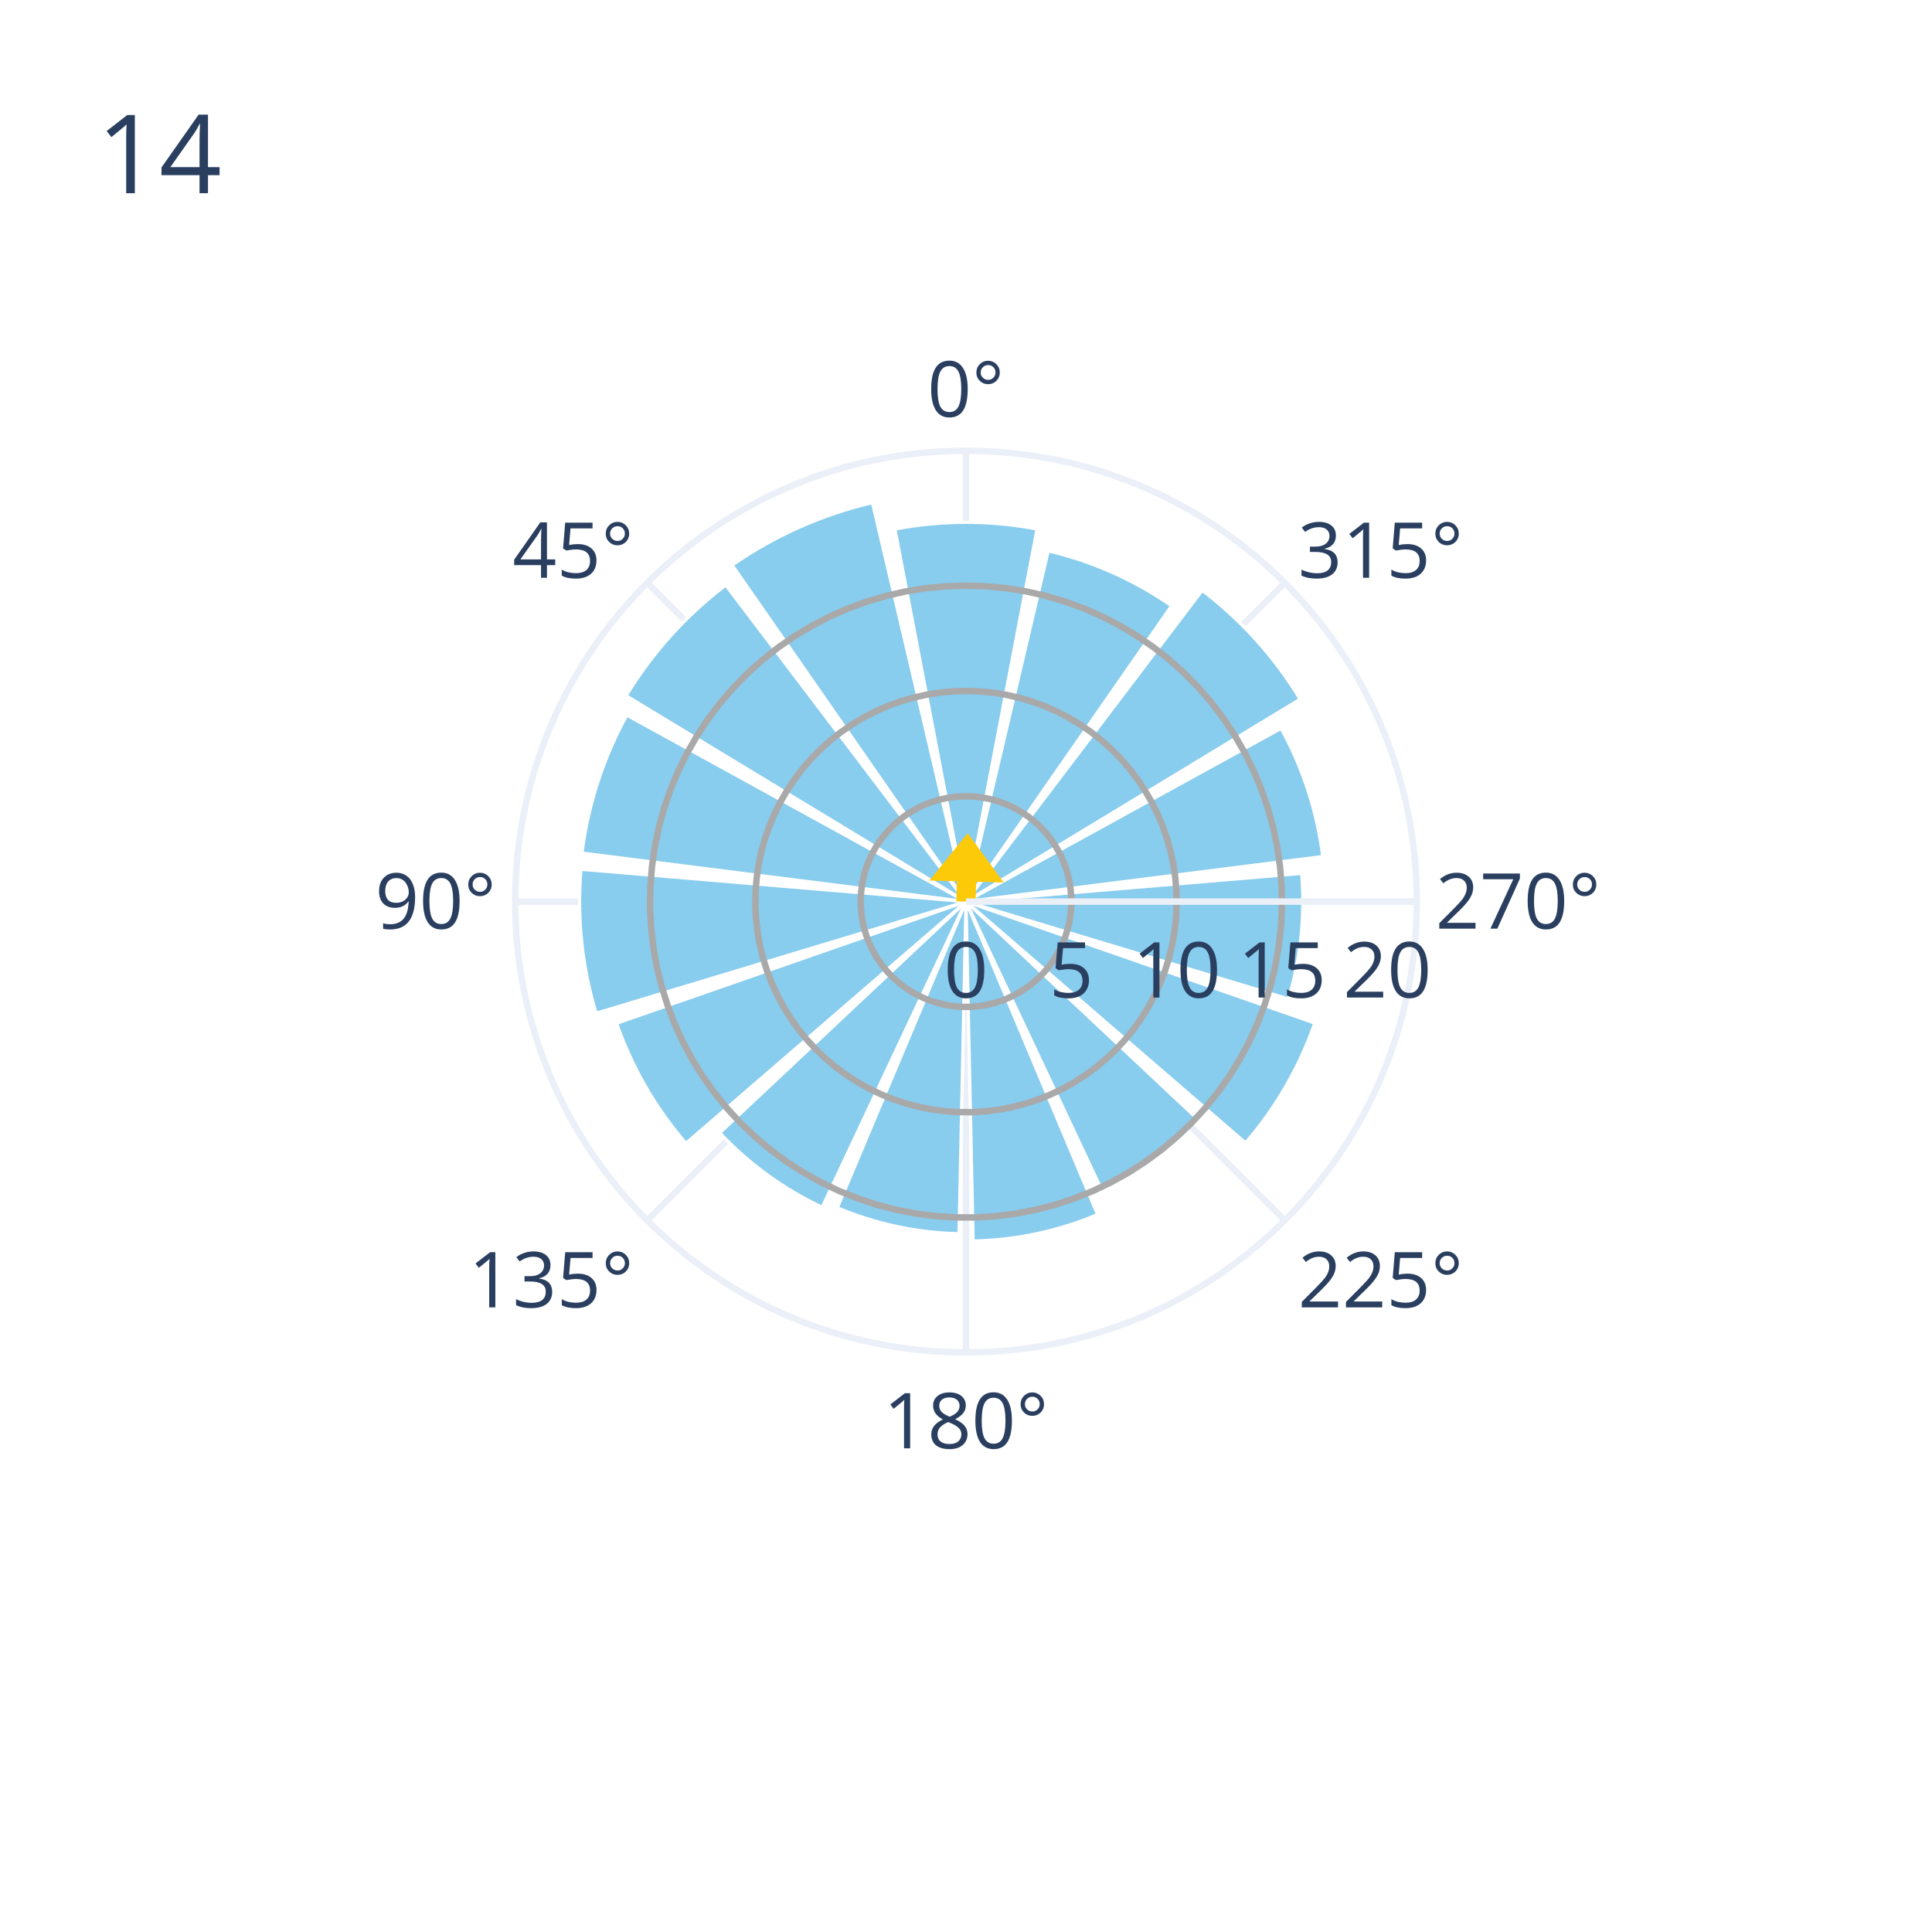
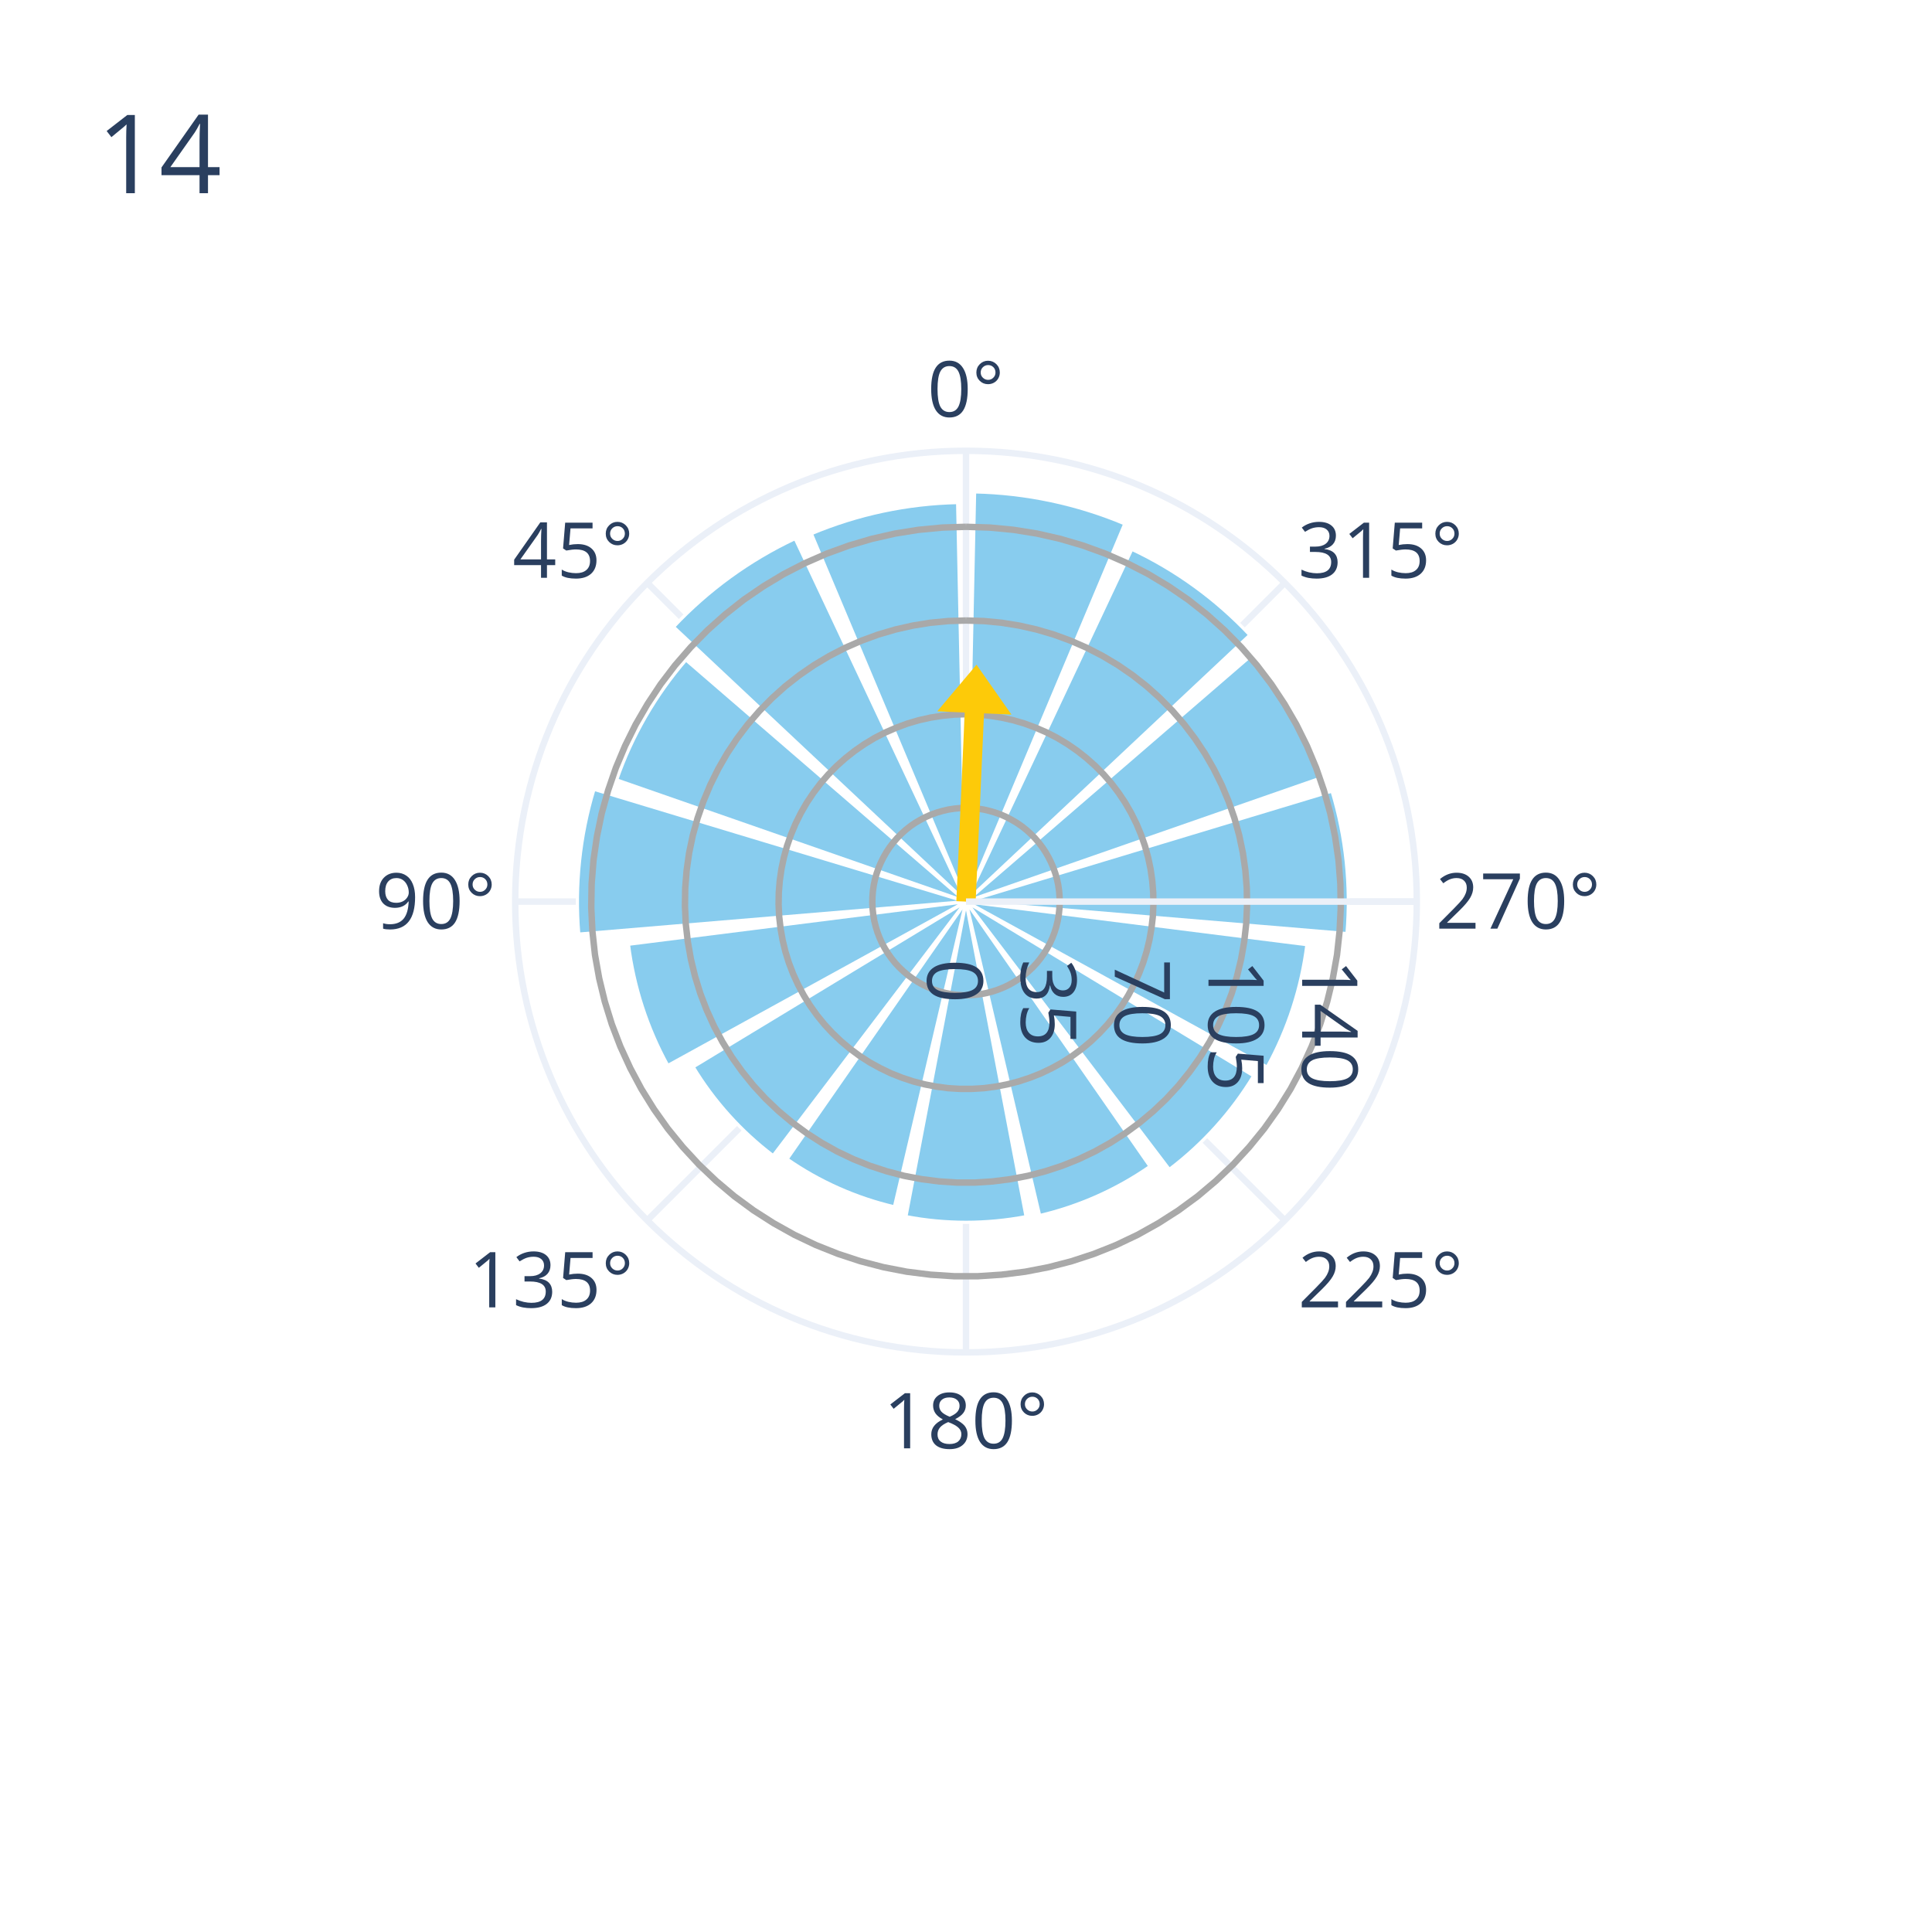
<svg xmlns="http://www.w3.org/2000/svg" class="main-svg" width="300" height="300" style="" viewBox="0 0 300 300">
  <rect x="0" y="0" width="300" height="300" style="fill: rgb(255, 255, 255); fill-opacity: 1;" />
-   <defs id="defs-fab7a7">
+   <defs id="defs-06d5df">
    <g class="clips">
-       <clipPath id="clipfab7a7polar-for-traces">
+       <clipPath id="clip06d5dfpolar-for-traces">
        <path d="M70,0A70,70 0,1,0 -70,-8.572527594031473e-15A70,70 0,1,0 70,1.7145055188062946e-14Z" transform="translate(70,70)" />
      </clipPath>
    </g>
    <g class="gradients" />
    <g class="patterns" />
  </defs>
  <g class="bglayer" />
  <g class="layer-below">
    <g class="imagelayer" />
    <g class="shapelayer" />
  </g>
  <g class="cartesianlayer" />
  <g class="polarlayer">
    <g class="polar">
      <g class="polarsublayer draglayer" />
      <g class="polarsublayer plotbg">
        <path d="M70,0A70,70 0,1,0 -70,-8.572527594031473e-15A70,70 0,1,0 70,1.7145055188062946e-14Z" transform="translate(150,140)" style="fill: rgb(255, 255, 255); fill-opacity: 1;" />
      </g>
      <g class="polarsublayer backplot">
        <g class="maplayer" />
      </g>
      <g class="polarsublayer angular-grid" style="fill: none;">
        <path class="angularaxisgrid" d="M150,140L150,70" style="stroke: rgb(235, 240, 248); stroke-opacity: 1; stroke-width: 1px;" />
        <path class="angularaxisgrid" d="M150,140L100.503,90.503" style="stroke: rgb(235, 240, 248); stroke-opacity: 1; stroke-width: 1px;" />
        <path class="angularaxisgrid" d="M150,140L80,140" style="stroke: rgb(235, 240, 248); stroke-opacity: 1; stroke-width: 1px;" />
        <path class="angularaxisgrid" d="M150,140L100.503,189.497" style="stroke: rgb(235, 240, 248); stroke-opacity: 1; stroke-width: 1px;" />
        <path class="angularaxisgrid" d="M150,140L150,210" style="stroke: rgb(235, 240, 248); stroke-opacity: 1; stroke-width: 1px;" />
        <path class="angularaxisgrid" d="M150,140L199.497,189.497" style="stroke: rgb(235, 240, 248); stroke-opacity: 1; stroke-width: 1px;" />
        <path class="angularaxisgrid" d="M150,140L220,140" style="stroke: rgb(235, 240, 248); stroke-opacity: 1; stroke-width: 1px;" />
        <path class="angularaxisgrid" d="M150,140L199.497,90.503" style="stroke: rgb(235, 240, 248); stroke-opacity: 1; stroke-width: 1px;" />
      </g>
      <g class="polarsublayer radial-grid" display="none" style="fill: none;" />
      <g class="polarsublayer frontplot" transform="translate(80,70)">
        <g class="barlayer">
-           <g class="trace bars" clip-path="url(#clipfab7a7polar-for-traces)" style="opacity: 1;">
+           <g class="trace bars" clip-path="url(#clip06d5dfpolar-for-traces)" style="opacity: 1;">
            <g class="points">
              <g class="point" style="vector-effect: none; stroke-miterlimit: 2;">
-                 <path d="M70,70L125.399,63.002A55.839,55.839 0,0,0 118.932,43.099L70,70A0,0 0,0,1 70,70Z" style="opacity: 1; stroke-width: 0.5px; fill: rgb(136, 204, 238); fill-opacity: 1; stroke: rgb(255, 255, 255); stroke-opacity: 1;" />
-               </g>
-               <g class="point" style="vector-effect: none; stroke-miterlimit: 2;">
-                 <path d="M70,70L50.012,117.55A51.58,51.58 0,0,0 68.92,121.569L70,70A0,0 0,0,1 70,70Z" style="opacity: 1; stroke-width: 0.5px; fill: rgb(136, 204, 238); fill-opacity: 1; stroke: rgb(255, 255, 255); stroke-opacity: 1;" />
-               </g>
-               <g class="point" style="vector-effect: none; stroke-miterlimit: 2;">
-                 <path d="M70,70L32.695,20.853A61.702,61.702 0,0,0 17.223,38.037L70,70A0,0 0,0,1 70,70Z" style="opacity: 1; stroke-width: 0.5px; fill: rgb(136, 204, 238); fill-opacity: 1; stroke: rgb(255, 255, 255); stroke-opacity: 1;" />
-               </g>
-               <g class="point" style="vector-effect: none; stroke-miterlimit: 2;">
-                 <path d="M70,70L55.469,8.045A63.636,63.636 0,0,0 33.682,17.745L70,70A0,0 0,0,1 70,70Z" style="opacity: 1; stroke-width: 0.5px; fill: rgb(136, 204, 238); fill-opacity: 1; stroke: rgb(255, 255, 255); stroke-opacity: 1;" />
-               </g>
-               <g class="point" style="vector-effect: none; stroke-miterlimit: 2;">
-                 <path d="M70,70L90.866,114.342A49.006,49.006 0,0,0 105.724,103.547L70,70A0,0 0,0,1 70,70Z" style="opacity: 1; stroke-width: 0.5px; fill: rgb(136, 204, 238); fill-opacity: 1; stroke: rgb(255, 255, 255); stroke-opacity: 1;" />
-               </g>
-               <g class="point" style="vector-effect: none; stroke-miterlimit: 2;">
-                 <path d="M70,70L31.757,105.912A52.461,52.461 0,0,0 47.663,117.469L70,70A0,0 0,0,1 70,70Z" style="opacity: 1; stroke-width: 0.5px; fill: rgb(136, 204, 238); fill-opacity: 1; stroke: rgb(255, 255, 255); stroke-opacity: 1;" />
-               </g>
-               <g class="point" style="vector-effect: none; stroke-miterlimit: 2;">
-                 <path d="M70,70L15.746,88.893A57.449,57.449 0,0,0 26.511,107.539L70,70A0,0 0,0,1 70,70Z" style="opacity: 1; stroke-width: 0.5px; fill: rgb(136, 204, 238); fill-opacity: 1; stroke: rgb(255, 255, 255); stroke-opacity: 1;" />
-               </g>
-               <g class="point" style="vector-effect: none; stroke-miterlimit: 2;">
-                 <path d="M70,70L101.924,24.067A55.937,55.937 0,0,0 82.773,15.541L70,70A0,0 0,0,1 70,70Z" style="opacity: 1; stroke-width: 0.5px; fill: rgb(136, 204, 238); fill-opacity: 1; stroke: rgb(255, 255, 255); stroke-opacity: 1;" />
-               </g>
-               <g class="point" style="vector-effect: none; stroke-miterlimit: 2;">
-                 <path d="M70,70L120.07,85.117A52.302,52.302 0,0,0 122.119,65.623L70,70A0,0 0,0,1 70,70Z" style="opacity: 1; stroke-width: 0.5px; fill: rgb(136, 204, 238); fill-opacity: 1; stroke: rgb(255, 255, 255); stroke-opacity: 1;" />
-               </g>
-               <g class="point" style="vector-effect: none; stroke-miterlimit: 2;">
-                 <path d="M70,70L81.036,12.145A58.898,58.898 0,0,0 58.964,12.145L70,70A0,0 0,0,1 70,70Z" style="opacity: 1; stroke-width: 0.5px; fill: rgb(136, 204, 238); fill-opacity: 1; stroke: rgb(255, 255, 255); stroke-opacity: 1;" />
-               </g>
-               <g class="point" style="vector-effect: none; stroke-miterlimit: 2;">
-                 <path d="M70,70L121.895,38.571A60.67,60.67 0,0,0 106.681,21.674L70,70A0,0 0,0,1 70,70Z" style="opacity: 1; stroke-width: 0.5px; fill: rgb(136, 204, 238); fill-opacity: 1; stroke: rgb(255, 255, 255); stroke-opacity: 1;" />
-               </g>
-               <g class="point" style="vector-effect: none; stroke-miterlimit: 2;">
-                 <path d="M70,70L71.104,122.71A52.722,52.722 0,0,0 90.431,118.602L70,70A0,0 0,0,1 70,70Z" style="opacity: 1; stroke-width: 0.5px; fill: rgb(136, 204, 238); fill-opacity: 1; stroke: rgb(255, 255, 255); stroke-opacity: 1;" />
-               </g>
-               <g class="point" style="vector-effect: none; stroke-miterlimit: 2;">
-                 <path d="M70,70L113.414,107.474A57.351,57.351 0,0,0 124.161,88.861L70,70A0,0 0,0,1 70,70Z" style="opacity: 1; stroke-width: 0.5px; fill: rgb(136, 204, 238); fill-opacity: 1; stroke: rgb(255, 255, 255); stroke-opacity: 1;" />
-               </g>
-               <g class="point" style="vector-effect: none; stroke-miterlimit: 2;">
-                 <path d="M70,70L10.21,64.979A60,60 0,0,0 12.561,87.342L70,70A0,0 0,0,1 70,70Z" style="opacity: 1; stroke-width: 0.5px; fill: rgb(136, 204, 238); fill-opacity: 1; stroke: rgb(255, 255, 255); stroke-opacity: 1;" />
-               </g>
-               <g class="point" style="vector-effect: none; stroke-miterlimit: 2;">
-                 <path d="M70,70L17.329,41.044A60.106,60.106 0,0,0 10.368,62.467L70,70A0,0 0,0,1 70,70Z" style="opacity: 1; stroke-width: 0.5px; fill: rgb(136, 204, 238); fill-opacity: 1; stroke: rgb(255, 255, 255); stroke-opacity: 1;" />
+                 <path d="M70,70L124.846,50.9A58.077,58.077 0,0,0 113.964,32.051L70,70A0,0 0,0,1 70,70Z" style="opacity: 1; stroke-width: 0.5px; fill: rgb(136, 204, 238); fill-opacity: 1; stroke: rgb(255, 255, 255); stroke-opacity: 1;" />
+               </g>
+               <g class="point" style="vector-effect: none; stroke-miterlimit: 2;">
+                 <path d="M70,70L17.577,76.623A52.84,52.84 0,0,0 23.696,95.456L70,70A0,0 0,0,1 70,70Z" style="opacity: 1; stroke-width: 0.5px; fill: rgb(136, 204, 238); fill-opacity: 1; stroke: rgb(255, 255, 255); stroke-opacity: 1;" />
+               </g>
+               <g class="point" style="vector-effect: none; stroke-miterlimit: 2;">
+                 <path d="M70,70L68.702,8.037A61.976,61.976 0,0,0 45.983,12.866L70,70A0,0 0,0,1 70,70Z" style="opacity: 1; stroke-width: 0.5px; fill: rgb(136, 204, 238); fill-opacity: 1; stroke: rgb(255, 255, 255); stroke-opacity: 1;" />
+               </g>
+               <g class="point" style="vector-effect: none; stroke-miterlimit: 2;">
+                 <path d="M70,70L26.514,32.464A57.445,57.445 0,0,0 15.75,51.108L70,70A0,0 0,0,1 70,70Z" style="opacity: 1; stroke-width: 0.5px; fill: rgb(136, 204, 238); fill-opacity: 1; stroke: rgb(255, 255, 255); stroke-opacity: 1;" />
+               </g>
+               <g class="point" style="vector-effect: none; stroke-miterlimit: 2;">
+                 <path d="M70,70L114.079,28.607A60.467,60.467 0,0,0 95.746,15.287L70,70A0,0 0,0,1 70,70Z" style="opacity: 1; stroke-width: 0.5px; fill: rgb(136, 204, 238); fill-opacity: 1; stroke: rgb(255, 255, 255); stroke-opacity: 1;" />
+               </g>
+               <g class="point" style="vector-effect: none; stroke-miterlimit: 2;">
+                 <path d="M70,70L101.571,111.594A52.219,52.219 0,0,0 114.666,97.051L70,70A0,0 0,0,1 70,70Z" style="opacity: 1; stroke-width: 0.5px; fill: rgb(136, 204, 238); fill-opacity: 1; stroke: rgb(255, 255, 255); stroke-opacity: 1;" />
+               </g>
+               <g class="point" style="vector-effect: none; stroke-miterlimit: 2;">
+                 <path d="M70,70L116.761,95.707A53.361,53.361 0,0,0 122.94,76.688L70,70A0,0 0,0,1 70,70Z" style="opacity: 1; stroke-width: 0.5px; fill: rgb(136, 204, 238); fill-opacity: 1; stroke: rgb(255, 255, 255); stroke-opacity: 1;" />
+               </g>
+               <g class="point" style="vector-effect: none; stroke-miterlimit: 2;">
+                 <path d="M70,70L60.668,118.92A49.803,49.803 0,0,0 79.332,118.92L70,70A0,0 0,0,1 70,70Z" style="opacity: 1; stroke-width: 0.5px; fill: rgb(136, 204, 238); fill-opacity: 1; stroke: rgb(255, 255, 255); stroke-opacity: 1;" />
+               </g>
+               <g class="point" style="vector-effect: none; stroke-miterlimit: 2;">
+                 <path d="M70,70L81.435,118.753A50.076,50.076 0,0,0 98.579,111.12L70,70A0,0 0,0,1 70,70Z" style="opacity: 1; stroke-width: 0.5px; fill: rgb(136, 204, 238); fill-opacity: 1; stroke: rgb(255, 255, 255); stroke-opacity: 1;" />
+               </g>
+               <g class="point" style="vector-effect: none; stroke-miterlimit: 2;">
+                 <path d="M70,70L12.233,52.559A60.343,60.343 0,0,0 9.869,75.049L70,70A0,0 0,0,1 70,70Z" style="opacity: 1; stroke-width: 0.5px; fill: rgb(136, 204, 238); fill-opacity: 1; stroke: rgb(255, 255, 255); stroke-opacity: 1;" />
+               </g>
+               <g class="point" style="vector-effect: none; stroke-miterlimit: 2;">
+                 <path d="M70,70L129.161,74.968A59.369,59.369 0,0,0 126.835,52.84L70,70A0,0 0,0,1 70,70Z" style="opacity: 1; stroke-width: 0.5px; fill: rgb(136, 204, 238); fill-opacity: 1; stroke: rgb(255, 255, 255); stroke-opacity: 1;" />
+               </g>
+               <g class="point" style="vector-effect: none; stroke-miterlimit: 2;">
+                 <path d="M70,70L94.66,11.336A63.636,63.636 0,0,0 71.333,6.378L70,70A0,0 0,0,1 70,70Z" style="opacity: 1; stroke-width: 0.5px; fill: rgb(136, 204, 238); fill-opacity: 1; stroke: rgb(255, 255, 255); stroke-opacity: 1;" />
+               </g>
+               <g class="point" style="vector-effect: none; stroke-miterlimit: 2;">
+                 <path d="M70,70L42.212,109.981A48.69,48.69 0,0,0 58.882,117.403L70,70A0,0 0,0,1 70,70Z" style="opacity: 1; stroke-width: 0.5px; fill: rgb(136, 204, 238); fill-opacity: 1; stroke: rgb(255, 255, 255); stroke-opacity: 1;" />
+               </g>
+               <g class="point" style="vector-effect: none; stroke-miterlimit: 2;">
+                 <path d="M70,70L27.63,95.66A49.534,49.534 0,0,0 40.052,109.455L70,70A0,0 0,0,1 70,70Z" style="opacity: 1; stroke-width: 0.5px; fill: rgb(136, 204, 238); fill-opacity: 1; stroke: rgb(255, 255, 255); stroke-opacity: 1;" />
+               </g>
+               <g class="point" style="vector-effect: none; stroke-miterlimit: 2;">
+                 <path d="M70,70L43.471,13.622A62.308,62.308 0,0,0 24.58,27.347L70,70A0,0 0,0,1 70,70Z" style="opacity: 1; stroke-width: 0.5px; fill: rgb(136, 204, 238); fill-opacity: 1; stroke: rgb(255, 255, 255); stroke-opacity: 1;" />
              </g>
            </g>
          </g>
        </g>
        <g class="scatterlayer">
-           <g class="trace scatter trace48e7c2" style="stroke-miterlimit: 2; opacity: 1;">
-             <g class="fills" clip-path="url(#clipfab7a7polar-for-traces)" />
-             <g class="errorbars" />
-             <g class="lines">
-               <path class="js-line" d="M70,70L70.14,64.38" clip-path="url(#clipfab7a7polar-for-traces)" style="vector-effect: none; fill: none; stroke: rgb(253, 202, 9); stroke-opacity: 1; stroke-width: 3px; opacity: 1;" />
-             </g>
-             <g class="points" clip-path="url(#clipfab7a7polar-for-traces)" />
-             <g class="text" clip-path="url(#clipfab7a7polar-for-traces)" />
-           </g>
-           <g class="trace scatter trace9f2490" style="stroke-miterlimit: 2; opacity: 1;">
-             <g class="fills" clip-path="url(#clipfab7a7polar-for-traces)" />
+           <g class="trace scatter trace14fa40" style="stroke-miterlimit: 2; opacity: 1;">
+             <g class="fills" clip-path="url(#clip06d5dfpolar-for-traces)" />
+             <g class="errorbars" />
+             <g class="lines">
+               <path class="js-line" d="M70,70L70,70L70,70L70,70L70,70L70,70L70,70L70,70L70,70L70,70L70,70L70,70L70,70L70,70L70,70L70,70L70,70L70,70L70,70L70,70L70,70L70,70L70,70L70,70L70,70L70,70L70,70L70,70L70,70L70,70L70,70L70,70L70,70L70,70L70,70L70,70L70,70L70,70L70,70L70,70L70,70L70,70L70,70L70,70L70,70L70,70L70,70L70,70L70,70L70,70L70,70L70,70L70,70L70,70L70,70L70,70L70,70L70,70L70,70L70,70L70,70L70,70L70,70L70,70L70,70L70,70L70,70L70,70L70,70L70,70L70,70L70,70L70,70L70,70L70,70L70,70L70,70L70,70L70,70L70,70L70,70L70,70L70,70L70,70L70,70L70,70L70,70L70,70L70,70L70,70L70,70L70,70L70,70L70,70L70,70L70,70L70,70L70,70L70,70L70,70" clip-path="url(#clip06d5dfpolar-for-traces)" style="vector-effect: none; fill: none; stroke: rgb(169, 169, 169); stroke-opacity: 1; stroke-width: 1px; opacity: 1;" />
+             </g>
+             <g class="points" clip-path="url(#clip06d5dfpolar-for-traces)" />
+             <g class="text" clip-path="url(#clip06d5dfpolar-for-traces)" />
+           </g>
+           <g class="trace scatter tracedb8e3a" style="stroke-miterlimit: 2; opacity: 1;">
+             <g class="fills" clip-path="url(#clip06d5dfpolar-for-traces)" />
+             <g class="errorbars" />
+             <g class="lines">
+               <path class="js-line" d="M70,55.45L69.08,55.48L68.16,55.57L67.25,55.71L66.35,55.92L65.46,56.18L64.59,56.49L63.75,56.86L62.93,57.29L62.13,57.76L61.37,58.28L60.65,58.85L59.96,59.47L59.31,60.13L58.71,60.83L58.15,61.56L57.64,62.33L57.18,63.13L56.77,63.96L56.41,64.81L56.11,65.68L55.86,66.57L55.67,67.47L55.54,68.39L55.47,69.31L55.45,70.23L55.5,71.15L55.6,72.07L55.76,72.98L55.98,73.88L56.25,74.76L56.58,75.62L56.96,76.46L57.4,77.27L57.89,78.06L58.42,78.81L59,79.53L59.63,80.21L60.3,80.84L61.01,81.44L61.75,81.98L62.53,82.48L63.33,82.93L64.17,83.33L65.02,83.67L65.9,83.96L66.79,84.19L67.7,84.37L68.62,84.48L69.54,84.54L70.46,84.54L71.38,84.48L72.3,84.37L73.21,84.19L74.1,83.96L74.98,83.67L75.83,83.33L76.67,82.93L77.47,82.48L78.25,81.98L78.99,81.44L79.7,80.84L80.37,80.21L81,79.53L81.58,78.81L82.11,78.06L82.6,77.27L83.04,76.46L83.42,75.62L83.75,74.76L84.02,73.88L84.24,72.98L84.4,72.07L84.5,71.15L84.55,70.23L84.53,69.31L84.46,68.39L84.33,67.47L84.14,66.57L83.89,65.68L83.59,64.81L83.23,63.96L82.82,63.13L82.36,62.33L81.85,61.56L81.29,60.83L80.69,60.13L80.04,59.47L79.35,58.85L78.63,58.28L77.87,57.76L77.07,57.29L76.25,56.86L75.41,56.49L74.54,56.18L73.65,55.92L72.75,55.71L71.84,55.57L70.92,55.48L70,55.45" clip-path="url(#clip06d5dfpolar-for-traces)" style="vector-effect: none; fill: none; stroke: rgb(169, 169, 169); stroke-opacity: 1; stroke-width: 1px; opacity: 1;" />
+             </g>
+             <g class="points" clip-path="url(#clip06d5dfpolar-for-traces)" />
+             <g class="text" clip-path="url(#clip06d5dfpolar-for-traces)" />
+           </g>
+           <g class="trace scatter trace2a5650" style="stroke-miterlimit: 2; opacity: 1;">
+             <g class="fills" clip-path="url(#clip06d5dfpolar-for-traces)" />
+             <g class="errorbars" />
+             <g class="lines">
+               <path class="js-line" d="M70,40.9L68.15,40.96L66.32,41.14L64.49,41.43L62.69,41.83L60.92,42.35L59.19,42.99L57.49,43.73L55.85,44.57L54.27,45.52L52.75,46.57L51.3,47.71L49.92,48.94L48.62,50.26L47.41,51.65L46.3,53.12L45.27,54.66L44.35,56.26L43.53,57.91L42.82,59.61L42.21,61.36L41.72,63.14L41.34,64.95L41.08,66.77L40.93,68.62L40.9,70.46L40.99,72.31L41.2,74.14L41.52,75.96L41.95,77.75L42.5,79.52L43.16,81.24L43.93,82.92L44.8,84.55L45.77,86.12L46.84,87.62L48.01,89.06L49.26,90.41L50.6,91.69L52.01,92.87L53.5,93.97L55.05,94.97L56.67,95.86L58.33,96.66L60.05,97.34L61.8,97.92L63.59,98.38L65.4,98.73L67.23,98.97L69.08,99.08L70.92,99.08L72.77,98.97L74.6,98.73L76.41,98.38L78.2,97.92L79.95,97.34L81.67,96.66L83.33,95.86L84.95,94.97L86.5,93.97L87.99,92.87L89.4,91.69L90.74,90.41L91.99,89.06L93.16,87.62L94.23,86.12L95.2,84.55L96.07,82.92L96.84,81.24L97.5,79.52L98.05,77.75L98.48,75.96L98.8,74.14L99.01,72.31L99.1,70.46L99.07,68.62L98.92,66.77L98.66,64.95L98.28,63.14L97.79,61.36L97.18,59.61L96.47,57.91L95.65,56.26L94.73,54.66L93.7,53.12L92.59,51.65L91.38,50.26L90.08,48.94L88.7,47.71L87.25,46.57L85.73,45.52L84.15,44.57L82.51,43.73L80.81,42.99L79.08,42.35L77.31,41.83L75.51,41.43L73.68,41.14L71.85,40.96L70,40.9" clip-path="url(#clip06d5dfpolar-for-traces)" style="vector-effect: none; fill: none; stroke: rgb(169, 169, 169); stroke-opacity: 1; stroke-width: 1px; opacity: 1;" />
+             </g>
+             <g class="points" clip-path="url(#clip06d5dfpolar-for-traces)" />
+             <g class="text" clip-path="url(#clip06d5dfpolar-for-traces)" />
+           </g>
+           <g class="trace scatter trace227ceb" style="stroke-miterlimit: 2; opacity: 1;">
+             <g class="fills" clip-path="url(#clip06d5dfpolar-for-traces)" />
+             <g class="errorbars" />
+             <g class="lines">
+               <path class="js-line" d="M70,26.35L67.23,26.44L64.47,26.7L61.74,27.14L59.04,27.75L56.38,28.53L53.78,29.48L51.24,30.59L48.78,31.86L46.4,33.28L44.12,34.85L41.94,36.56L39.88,38.41L37.94,40.38L36.12,42.48L34.45,44.68L32.91,46.99L31.53,49.39L30.3,51.87L29.23,54.42L28.32,57.04L27.58,59.71L27.01,62.42L26.62,65.16L26.4,67.92L26.36,70.69L26.49,73.46L26.8,76.21L27.28,78.94L27.93,81.63L28.75,84.28L29.74,86.86L30.89,89.38L32.2,91.82L33.66,94.18L35.27,96.43L37.01,98.58L38.89,100.62L40.9,102.53L43.02,104.31L45.25,105.95L47.58,107.45L50,108.8L52.5,109.99L55.07,111.02L57.7,111.88L60.38,112.58L63.1,113.1L65.85,113.45L68.62,113.63L71.38,113.63L74.15,113.45L76.9,113.1L79.62,112.58L82.3,111.88L84.93,111.02L87.5,109.99L90,108.8L92.42,107.45L94.75,105.95L96.98,104.31L99.1,102.53L101.11,100.62L102.99,98.58L104.73,96.43L106.34,94.18L107.8,91.82L109.11,89.38L110.26,86.86L111.25,84.28L112.07,81.63L112.72,78.94L113.2,76.21L113.51,73.46L113.64,70.69L113.6,67.92L113.38,65.16L112.99,62.42L112.42,59.71L111.68,57.04L110.77,54.42L109.7,51.87L108.47,49.39L107.09,46.99L105.55,44.68L103.88,42.48L102.06,40.38L100.12,38.41L98.06,36.56L95.88,34.85L93.6,33.28L91.22,31.86L88.76,30.59L86.22,29.48L83.62,28.53L80.96,27.75L78.26,27.14L75.53,26.7L72.77,26.44L70,26.35" clip-path="url(#clip06d5dfpolar-for-traces)" style="vector-effect: none; fill: none; stroke: rgb(169, 169, 169); stroke-opacity: 1; stroke-width: 1px; opacity: 1;" />
+             </g>
+             <g class="points" clip-path="url(#clip06d5dfpolar-for-traces)" />
+             <g class="text" clip-path="url(#clip06d5dfpolar-for-traces)" />
+           </g>
+           <g class="trace scatter trace963ea0" style="stroke-miterlimit: 2; opacity: 1;">
+             <g class="fills" clip-path="url(#clip06d5dfpolar-for-traces)" />
+             <g class="errorbars" />
+             <g class="lines">
+               <path class="js-line" d="M70,11.8L66.31,11.92L62.63,12.27L58.99,12.85L55.38,13.67L51.84,14.71L48.37,15.97L44.99,17.45L41.7,19.14L38.54,21.04L35.49,23.13L32.59,25.42L29.84,27.88L27.25,30.51L24.83,33.3L22.59,36.24L20.55,39.32L18.7,42.51L17.06,45.82L15.63,49.23L14.43,52.72L13.44,56.28L12.69,59.89L12.16,63.55L11.87,67.23L11.81,70.92L11.99,74.61L12.39,78.28L13.04,81.92L13.91,85.51L15,89.03L16.32,92.48L17.86,95.84L19.6,99.1L21.55,102.24L23.69,105.25L26.02,108.11L28.52,110.82L31.2,113.37L34.02,115.75L37,117.94L40.11,119.93L43.33,121.73L46.67,123.32L50.1,124.69L53.6,125.84L57.18,126.77L60.8,127.47L64.47,127.93L68.15,128.17L71.85,128.17L75.53,127.93L79.2,127.47L82.82,126.77L86.4,125.84L89.9,124.69L93.33,123.32L96.67,121.73L99.89,119.93L103,117.94L105.98,115.75L108.8,113.37L111.48,110.82L113.98,108.11L116.31,105.25L118.45,102.24L120.4,99.1L122.14,95.84L123.68,92.48L125,89.03L126.09,85.51L126.96,81.92L127.61,78.28L128.01,74.61L128.19,70.92L128.13,67.23L127.84,63.55L127.31,59.89L126.56,56.28L125.57,52.72L124.37,49.23L122.94,45.82L121.3,42.51L119.45,39.32L117.41,36.24L115.17,33.3L112.75,30.51L110.16,27.88L107.41,25.42L104.51,23.13L101.46,21.04L98.3,19.14L95.01,17.45L91.63,15.97L88.16,14.71L84.62,13.67L81.01,12.85L77.37,12.27L73.69,11.92L70,11.8" clip-path="url(#clip06d5dfpolar-for-traces)" style="vector-effect: none; fill: none; stroke: rgb(169, 169, 169); stroke-opacity: 1; stroke-width: 1px; opacity: 1;" />
+             </g>
+             <g class="points" clip-path="url(#clip06d5dfpolar-for-traces)" />
+             <g class="text" clip-path="url(#clip06d5dfpolar-for-traces)" />
+           </g>
+           <g class="trace scatter trace778de7" style="stroke-miterlimit: 2; opacity: 1;">
+             <g class="fills" clip-path="url(#clip06d5dfpolar-for-traces)" />
+             <g class="errorbars" />
+             <g class="lines">
+               <path class="js-line" d="M70,70L71.41,38.21" clip-path="url(#clip06d5dfpolar-for-traces)" style="vector-effect: none; fill: none; stroke: rgb(253, 202, 9); stroke-opacity: 1; stroke-width: 3px; opacity: 1;" />
+             </g>
+             <g class="points" clip-path="url(#clip06d5dfpolar-for-traces)" />
+             <g class="text" clip-path="url(#clip06d5dfpolar-for-traces)" />
+           </g>
+           <g class="trace scatter trace30c724" style="stroke-miterlimit: 2; opacity: 1;">
+             <g class="fills" clip-path="url(#clip06d5dfpolar-for-traces)" />
            <g class="errorbars" />
            <g class="lines" />
            <g class="points">
              <path class="point" transform="translate(70,70)" d="M0,0Z" style="opacity: 1; stroke-width: 0px; fill: rgb(253, 202, 9); fill-opacity: 1;" />
-               <path class="point" transform="translate(70.14,64.38)" d="M-5.83,2.356L5.706,2.643L0.125,-4.998Z" style="opacity: 1; stroke-width: 0px; fill: rgb(253, 202, 9); fill-opacity: 1;" />
+               <path class="point" transform="translate(71.41,38.21)" d="M-5.875,2.242L5.654,2.753L0.222,-4.995Z" style="opacity: 1; stroke-width: 0px; fill: rgb(253, 202, 9); fill-opacity: 1;" />
            </g>
            <g class="text" />
-           </g>
-           <g class="trace scatter trace71c163" style="stroke-miterlimit: 2; opacity: 1;">
-             <g class="fills" clip-path="url(#clipfab7a7polar-for-traces)" />
-             <g class="errorbars" />
-             <g class="lines">
-               <path class="js-line" d="M70,70L70,70L70,70L70,70L70,70L70,70L70,70L70,70L70,70L70,70L70,70L70,70L70,70L70,70L70,70L70,70L70,70L70,70L70,70L70,70L70,70L70,70L70,70L70,70L70,70L70,70L70,70L70,70L70,70L70,70L70,70L70,70L70,70L70,70L70,70L70,70L70,70L70,70L70,70L70,70L70,70L70,70L70,70L70,70L70,70L70,70L70,70L70,70L70,70L70,70L70,70L70,70L70,70L70,70L70,70L70,70L70,70L70,70L70,70L70,70L70,70L70,70L70,70L70,70L70,70L70,70L70,70L70,70L70,70L70,70L70,70L70,70L70,70L70,70L70,70L70,70L70,70L70,70L70,70L70,70L70,70L70,70L70,70L70,70L70,70L70,70L70,70L70,70L70,70L70,70L70,70L70,70L70,70L70,70L70,70L70,70L70,70L70,70L70,70L70,70" clip-path="url(#clipfab7a7polar-for-traces)" style="vector-effect: none; fill: none; stroke: rgb(169, 169, 169); stroke-opacity: 1; stroke-width: 1px; opacity: 1;" />
-             </g>
-             <g class="points" clip-path="url(#clipfab7a7polar-for-traces)" />
-             <g class="text" clip-path="url(#clipfab7a7polar-for-traces)" />
-           </g>
-           <g class="trace scatter trace6357c2" style="stroke-miterlimit: 2; opacity: 1;">
-             <g class="fills" clip-path="url(#clipfab7a7polar-for-traces)" />
-             <g class="errorbars" />
-             <g class="lines">
-               <path class="js-line" d="M70,53.65L68.96,53.68L67.93,53.78L66.9,53.94L65.89,54.17L64.9,54.46L63.92,54.82L62.97,55.23L62.05,55.71L61.16,56.24L60.3,56.83L59.49,57.47L58.71,58.16L57.99,58.9L57.31,59.69L56.68,60.51L56.1,61.38L55.58,62.28L55.12,63.21L54.72,64.16L54.38,65.14L54.11,66.14L53.89,67.16L53.75,68.19L53.66,69.22L53.65,70.26L53.7,71.3L53.81,72.33L53.99,73.35L54.24,74.36L54.55,75.35L54.92,76.32L55.35,77.26L55.84,78.18L56.38,79.06L56.99,79.9L57.64,80.71L58.34,81.47L59.1,82.19L59.89,82.86L60.73,83.47L61.6,84.03L62.51,84.54L63.44,84.98L64.41,85.37L65.39,85.69L66.4,85.95L67.42,86.15L68.45,86.28L69.48,86.35L70.52,86.35L71.55,86.28L72.58,86.15L73.6,85.95L74.61,85.69L75.59,85.37L76.56,84.98L77.49,84.54L78.4,84.03L79.27,83.47L80.11,82.86L80.9,82.19L81.66,81.47L82.36,80.71L83.01,79.9L83.62,79.06L84.16,78.18L84.65,77.26L85.08,76.32L85.45,75.35L85.76,74.36L86.01,73.35L86.19,72.33L86.3,71.3L86.35,70.26L86.34,69.22L86.25,68.19L86.11,67.16L85.89,66.14L85.62,65.14L85.28,64.16L84.88,63.21L84.42,62.28L83.9,61.38L83.32,60.51L82.69,59.69L82.01,58.9L81.29,58.16L80.51,57.47L79.7,56.83L78.84,56.24L77.95,55.71L77.03,55.23L76.08,54.82L75.1,54.46L74.11,54.17L73.1,53.94L72.07,53.78L71.04,53.68L70,53.65" clip-path="url(#clipfab7a7polar-for-traces)" style="vector-effect: none; fill: none; stroke: rgb(169, 169, 169); stroke-opacity: 1; stroke-width: 1px; opacity: 1;" />
-             </g>
-             <g class="points" clip-path="url(#clipfab7a7polar-for-traces)" />
-             <g class="text" clip-path="url(#clipfab7a7polar-for-traces)" />
-           </g>
-           <g class="trace scatter trace883a56" style="stroke-miterlimit: 2; opacity: 1;">
-             <g class="fills" clip-path="url(#clipfab7a7polar-for-traces)" />
-             <g class="errorbars" />
-             <g class="lines">
-               <path class="js-line" d="M70,37.29L67.93,37.36L65.86,37.55L63.81,37.88L61.79,38.34L59.79,38.92L57.84,39.63L55.94,40.47L54.1,41.42L52.32,42.48L50.61,43.66L48.98,44.94L47.43,46.33L45.97,47.81L44.61,49.38L43.36,51.03L42.21,52.76L41.17,54.55L40.25,56.41L39.45,58.33L38.77,60.29L38.21,62.29L37.79,64.32L37.49,66.37L37.33,68.44L37.3,70.52L37.39,72.59L37.62,74.65L37.98,76.7L38.47,78.72L39.09,80.7L39.83,82.64L40.69,84.52L41.67,86.35L42.77,88.12L43.97,89.81L45.28,91.42L46.69,92.94L48.19,94.38L49.78,95.71L51.45,96.94L53.2,98.06L55.01,99.07L56.89,99.96L58.81,100.74L60.78,101.38L62.79,101.9L64.83,102.3L66.89,102.56L68.96,102.69L71.04,102.69L73.11,102.56L75.17,102.3L77.21,101.9L79.22,101.38L81.19,100.74L83.11,99.96L84.99,99.07L86.8,98.06L88.55,96.94L90.22,95.71L91.81,94.38L93.31,92.94L94.72,91.42L96.03,89.81L97.23,88.12L98.33,86.35L99.31,84.52L100.17,82.64L100.91,80.7L101.53,78.72L102.02,76.7L102.38,74.65L102.61,72.59L102.7,70.52L102.67,68.44L102.51,66.37L102.21,64.32L101.79,62.29L101.23,60.29L100.55,58.33L99.75,56.41L98.83,54.55L97.79,52.76L96.64,51.03L95.39,49.38L94.03,47.81L92.57,46.33L91.02,44.94L89.39,43.66L87.68,42.48L85.9,41.42L84.06,40.47L82.16,39.63L80.21,38.92L78.21,38.34L76.19,37.88L74.14,37.55L72.07,37.36L70,37.29" clip-path="url(#clipfab7a7polar-for-traces)" style="vector-effect: none; fill: none; stroke: rgb(169, 169, 169); stroke-opacity: 1; stroke-width: 1px; opacity: 1;" />
-             </g>
-             <g class="points" clip-path="url(#clipfab7a7polar-for-traces)" />
-             <g class="text" clip-path="url(#clipfab7a7polar-for-traces)" />
-           </g>
-           <g class="trace scatter trace183d1f" style="stroke-miterlimit: 2; opacity: 1;">
-             <g class="fills" clip-path="url(#clipfab7a7polar-for-traces)" />
-             <g class="errorbars" />
-             <g class="lines">
-               <path class="js-line" d="M70,20.94L66.89,21.04L63.79,21.33L60.71,21.82L57.68,22.51L54.69,23.39L51.77,24.45L48.91,25.7L46.15,27.13L43.47,28.73L40.91,30.49L38.46,32.42L36.14,34.49L33.96,36.71L31.92,39.06L30.03,41.54L28.31,44.13L26.75,46.83L25.37,49.62L24.17,52.49L23.15,55.43L22.32,58.43L21.68,61.48L21.24,64.56L20.99,67.67L20.94,70.78L21.09,73.89L21.44,76.98L21.98,80.05L22.71,83.07L23.64,86.05L24.75,88.96L26.04,91.79L27.51,94.53L29.15,97.18L30.96,99.71L32.92,102.13L35.03,104.42L37.29,106.56L39.67,108.57L42.18,110.41L44.8,112.1L47.52,113.61L50.33,114.95L53.22,116.1L56.18,117.08L59.19,117.86L62.25,118.45L65.34,118.84L68.44,119.04L71.56,119.04L74.66,118.84L77.75,118.45L80.81,117.86L83.82,117.08L86.78,116.1L89.67,114.95L92.48,113.61L95.2,112.1L97.82,110.41L100.33,108.57L102.71,106.56L104.97,104.42L107.08,102.13L109.04,99.71L110.85,97.18L112.49,94.53L113.96,91.79L115.25,88.96L116.36,86.05L117.29,83.07L118.02,80.05L118.56,76.98L118.91,73.89L119.06,70.78L119.01,67.67L118.76,64.56L118.32,61.48L117.68,58.43L116.85,55.43L115.83,52.49L114.63,49.62L113.25,46.83L111.69,44.13L109.97,41.54L108.08,39.06L106.04,36.71L103.86,34.49L101.54,32.42L99.09,30.49L96.53,28.73L93.85,27.13L91.09,25.7L88.23,24.45L85.31,23.39L82.32,22.51L79.29,21.82L76.21,21.33L73.11,21.04L70,20.94" clip-path="url(#clipfab7a7polar-for-traces)" style="vector-effect: none; fill: none; stroke: rgb(169, 169, 169); stroke-opacity: 1; stroke-width: 1px; opacity: 1;" />
-             </g>
-             <g class="points" clip-path="url(#clipfab7a7polar-for-traces)" />
-             <g class="text" clip-path="url(#clipfab7a7polar-for-traces)" />
          </g>
        </g>
      </g>
      <g class="polarsublayer angular-line">
        <path d="M70,0A70,70 0,1,0 -70,-8.572527594031473e-15A70,70 0,1,0 70,1.7145055188062946e-14Z" transform="translate(150,140)" stroke-width="1" style="fill: none; stroke: rgb(235, 240, 248); stroke-opacity: 1;" />
      </g>
      <g class="polarsublayer radial-line">
        <line x1="0" y1="0" x2="70" y2="0" transform="translate(150,140)" stroke-width="1" style="fill: none; stroke: rgb(235, 240, 248); stroke-opacity: 1;" />
      </g>
      <g class="polarsublayer angular-axis">
        <g class="angularaxistick">
          <text text-anchor="middle" x="1.7757378587636624e-16" y="-5.3" transform="translate(150,70)" style="font-family: 'Open Sans', verdana, arial, sans-serif; font-size: 12px; fill: rgb(42, 63, 95); fill-opacity: 1; white-space: pre;">0°</text>
        </g>
        <g class="angularaxistick">
          <text text-anchor="end" x="-2.051" y="-0.778" transform="translate(100.5025,90.50253)" style="font-family: 'Open Sans', verdana, arial, sans-serif; font-size: 12px; fill: rgb(42, 63, 95); fill-opacity: 1; white-space: pre;">45°</text>
        </g>
        <g class="angularaxistick">
          <text text-anchor="end" x="-2.9" y="4.2" transform="translate(80,140)" style="font-family: 'Open Sans', verdana, arial, sans-serif; font-size: 12px; fill: rgb(42, 63, 95); fill-opacity: 1; white-space: pre;">90°</text>
        </g>
        <g class="angularaxistick">
          <text text-anchor="end" x="-2.051" y="13.506" transform="translate(100.5025,189.4975)" style="font-family: 'Open Sans', verdana, arial, sans-serif; font-size: 12px; fill: rgb(42, 63, 95); fill-opacity: 1; white-space: pre;">135°</text>
        </g>
        <g class="angularaxistick">
          <text text-anchor="middle" x="-5.327213576290987e-16" y="14.9" transform="translate(150,210)" style="font-family: 'Open Sans', verdana, arial, sans-serif; font-size: 12px; fill: rgb(42, 63, 95); fill-opacity: 1; white-space: pre;">180°</text>
        </g>
        <g class="angularaxistick">
          <text text-anchor="start" x="2.051" y="13.506" transform="translate(199.4975,189.4975)" style="font-family: 'Open Sans', verdana, arial, sans-serif; font-size: 12px; fill: rgb(42, 63, 95); fill-opacity: 1; white-space: pre;">225°</text>
        </g>
        <g class="angularaxistick">
          <text text-anchor="start" x="2.9" y="4.2" transform="translate(220,140)" style="font-family: 'Open Sans', verdana, arial, sans-serif; font-size: 12px; fill: rgb(42, 63, 95); fill-opacity: 1; white-space: pre;">270°</text>
        </g>
        <g class="angularaxistick">
          <text text-anchor="start" x="2.051" y="-0.778" transform="translate(199.4975,90.50253)" style="font-family: 'Open Sans', verdana, arial, sans-serif; font-size: 12px; fill: rgb(42, 63, 95); fill-opacity: 1; white-space: pre;">315°</text>
        </g>
      </g>
      <g class="polarsublayer radial-axis" transform="translate(150,140)">
        <g class="xtick">
-           <text text-anchor="middle" x="0" y="14.9" transform="" style="font-family: 'Open Sans', verdana, arial, sans-serif; font-size: 12px; fill: rgb(42, 63, 95); fill-opacity: 1; white-space: pre;">0</text>
-         </g>
-         <g class="xtick">
-           <text text-anchor="middle" x="0" y="14.9" transform="translate(16.35,0)" style="font-family: 'Open Sans', verdana, arial, sans-serif; font-size: 12px; fill: rgb(42, 63, 95); fill-opacity: 1; white-space: pre;">5</text>
-         </g>
-         <g class="xtick">
-           <text text-anchor="middle" x="0" y="14.9" transform="translate(32.71,0)" style="font-family: 'Open Sans', verdana, arial, sans-serif; font-size: 12px; fill: rgb(42, 63, 95); fill-opacity: 1; white-space: pre;">10</text>
-         </g>
-         <g class="xtick">
-           <text text-anchor="middle" x="0" y="14.9" transform="translate(49.06,0)" style="font-family: 'Open Sans', verdana, arial, sans-serif; font-size: 12px; fill: rgb(42, 63, 95); fill-opacity: 1; white-space: pre;">15</text>
-         </g>
-         <g class="xtick">
-           <text text-anchor="middle" x="0" y="14.9" transform="translate(65.42,0)" style="font-family: 'Open Sans', verdana, arial, sans-serif; font-size: 12px; fill: rgb(42, 63, 95); fill-opacity: 1; white-space: pre;">20</text>
+           <text text-anchor="start" x="0" y="14.9" transform=" rotate(90,0,8.9)" style="font-family: 'Open Sans', verdana, arial, sans-serif; font-size: 12px; fill: rgb(42, 63, 95); fill-opacity: 1; white-space: pre;">0</text>
+         </g>
+         <g class="xtick">
+           <text text-anchor="start" x="0" y="14.9" transform="translate(14.55,0) rotate(90,0,8.9)" style="font-family: 'Open Sans', verdana, arial, sans-serif; font-size: 12px; fill: rgb(42, 63, 95); fill-opacity: 1; white-space: pre;">35</text>
+         </g>
+         <g class="xtick">
+           <text text-anchor="start" x="0" y="14.9" transform="translate(29.1,0) rotate(90,0,8.9)" style="font-family: 'Open Sans', verdana, arial, sans-serif; font-size: 12px; fill: rgb(42, 63, 95); fill-opacity: 1; white-space: pre;">70</text>
+         </g>
+         <g class="xtick">
+           <text text-anchor="start" x="0" y="14.9" transform="translate(43.65,0) rotate(90,0,8.9)" style="font-family: 'Open Sans', verdana, arial, sans-serif; font-size: 12px; fill: rgb(42, 63, 95); fill-opacity: 1; white-space: pre;">105</text>
+         </g>
+         <g class="xtick">
+           <text text-anchor="start" x="0" y="14.9" transform="translate(58.2,0) rotate(90,0,8.9)" style="font-family: 'Open Sans', verdana, arial, sans-serif; font-size: 12px; fill: rgb(42, 63, 95); fill-opacity: 1; white-space: pre;">140</text>
        </g>
      </g>
    </g>
  </g>
  <g class="smithlayer" />
  <g class="ternarylayer" />
  <g class="geolayer" />
  <g class="funnelarealayer" />
  <g class="pielayer" />
  <g class="iciclelayer" />
  <g class="treemaplayer" />
  <g class="sunburstlayer" />
  <g class="glimages" />
-   <defs id="topdefs-fab7a7">
+   <defs id="topdefs-06d5df">
    <g class="clips" />
  </defs>
  <g class="layer-above">
    <g class="imagelayer" />
    <g class="shapelayer" />
  </g>
  <g class="infolayer">
    <g class="g-gtitle">
      <text class="gtitle" x="15" y="30" text-anchor="start" dy="0em" style="opacity: 1; font-family: 'Open Sans', verdana, arial, sans-serif; font-size: 17px; fill: rgb(42, 63, 95); fill-opacity: 1; white-space: pre;">14</text>
    </g>
    <g class="g-polartitle" />
  </g>
</svg>
